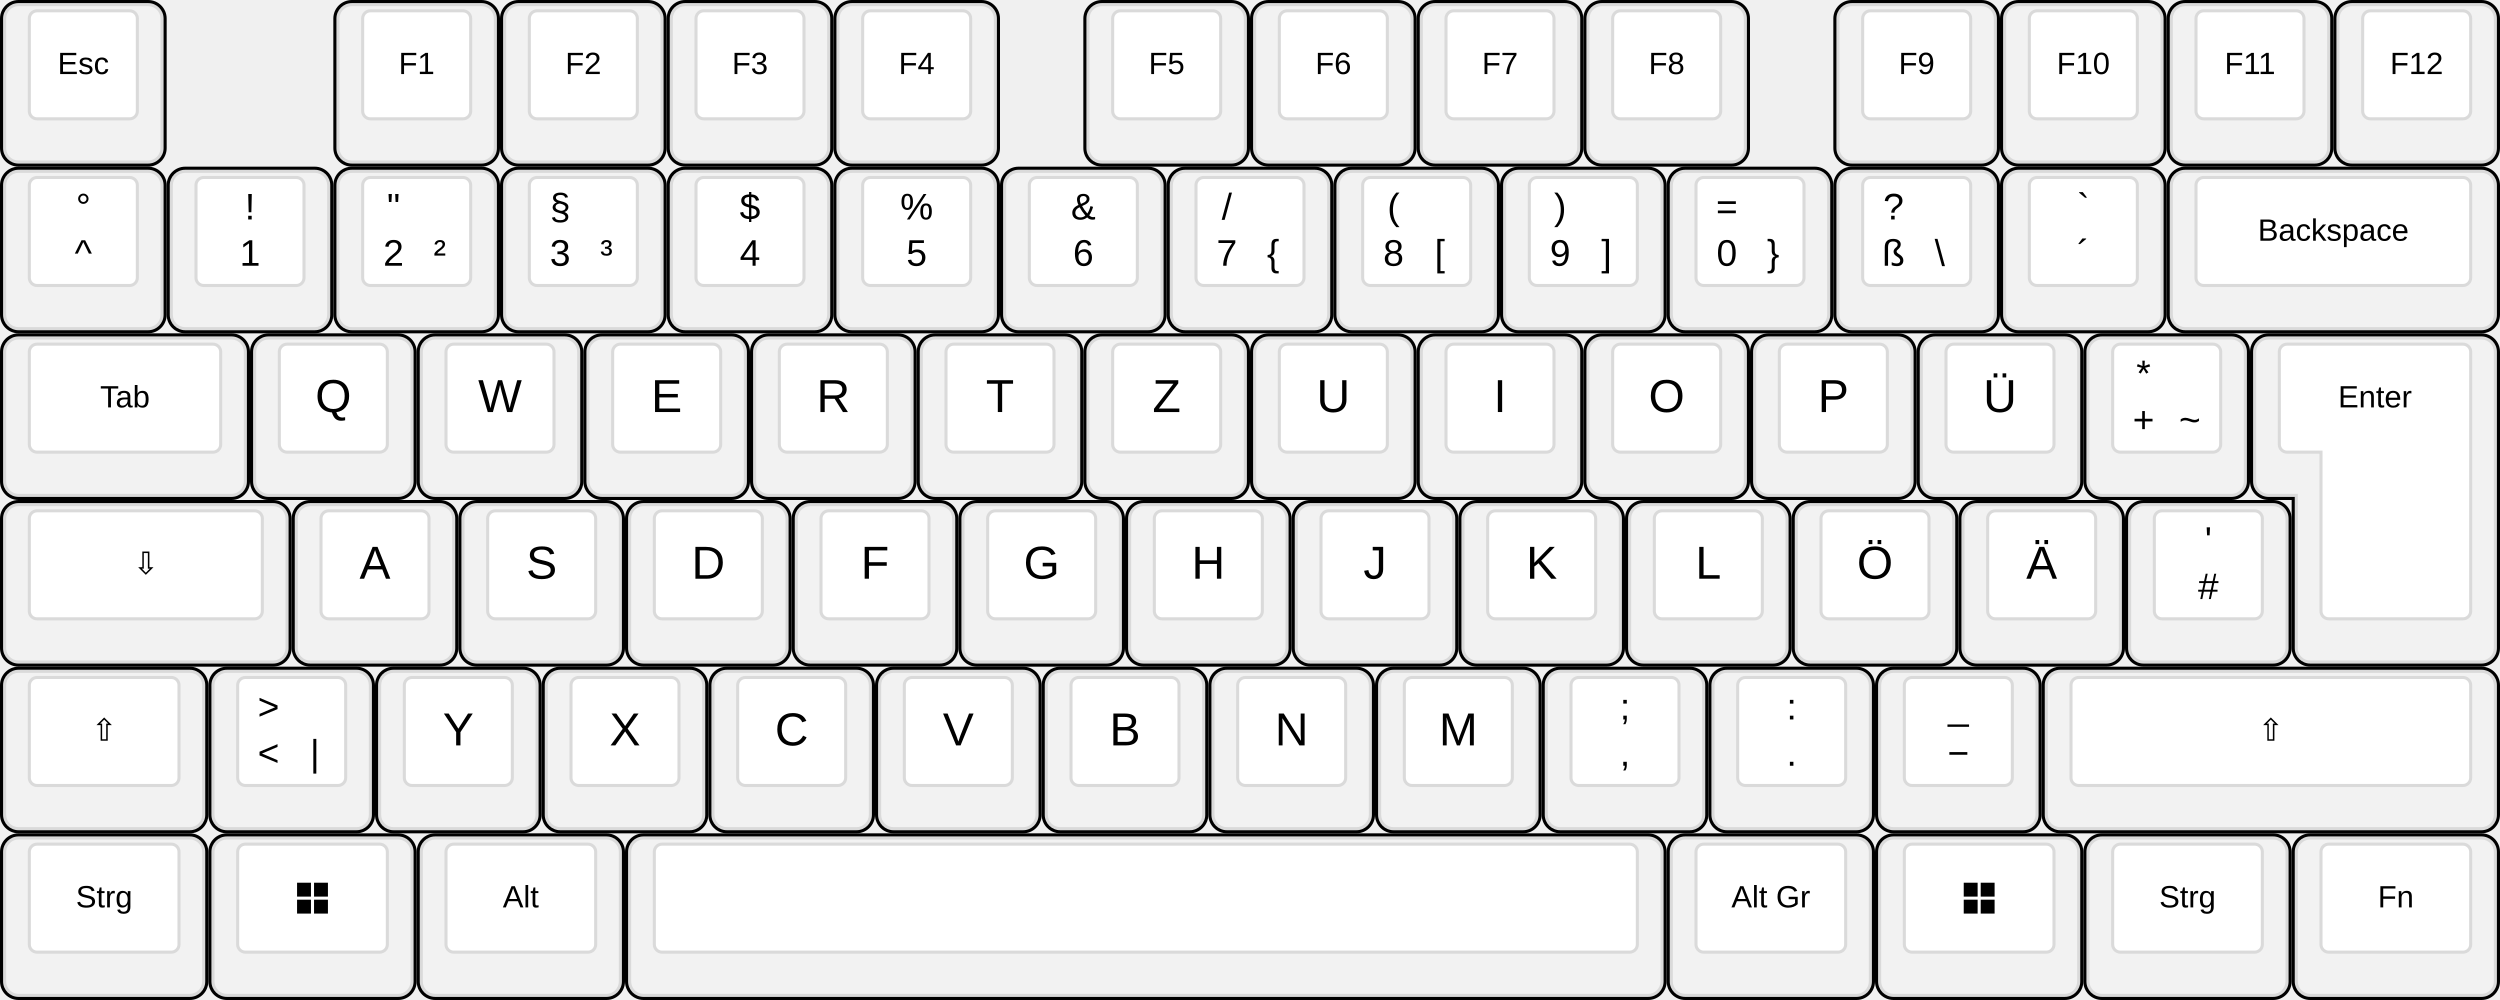
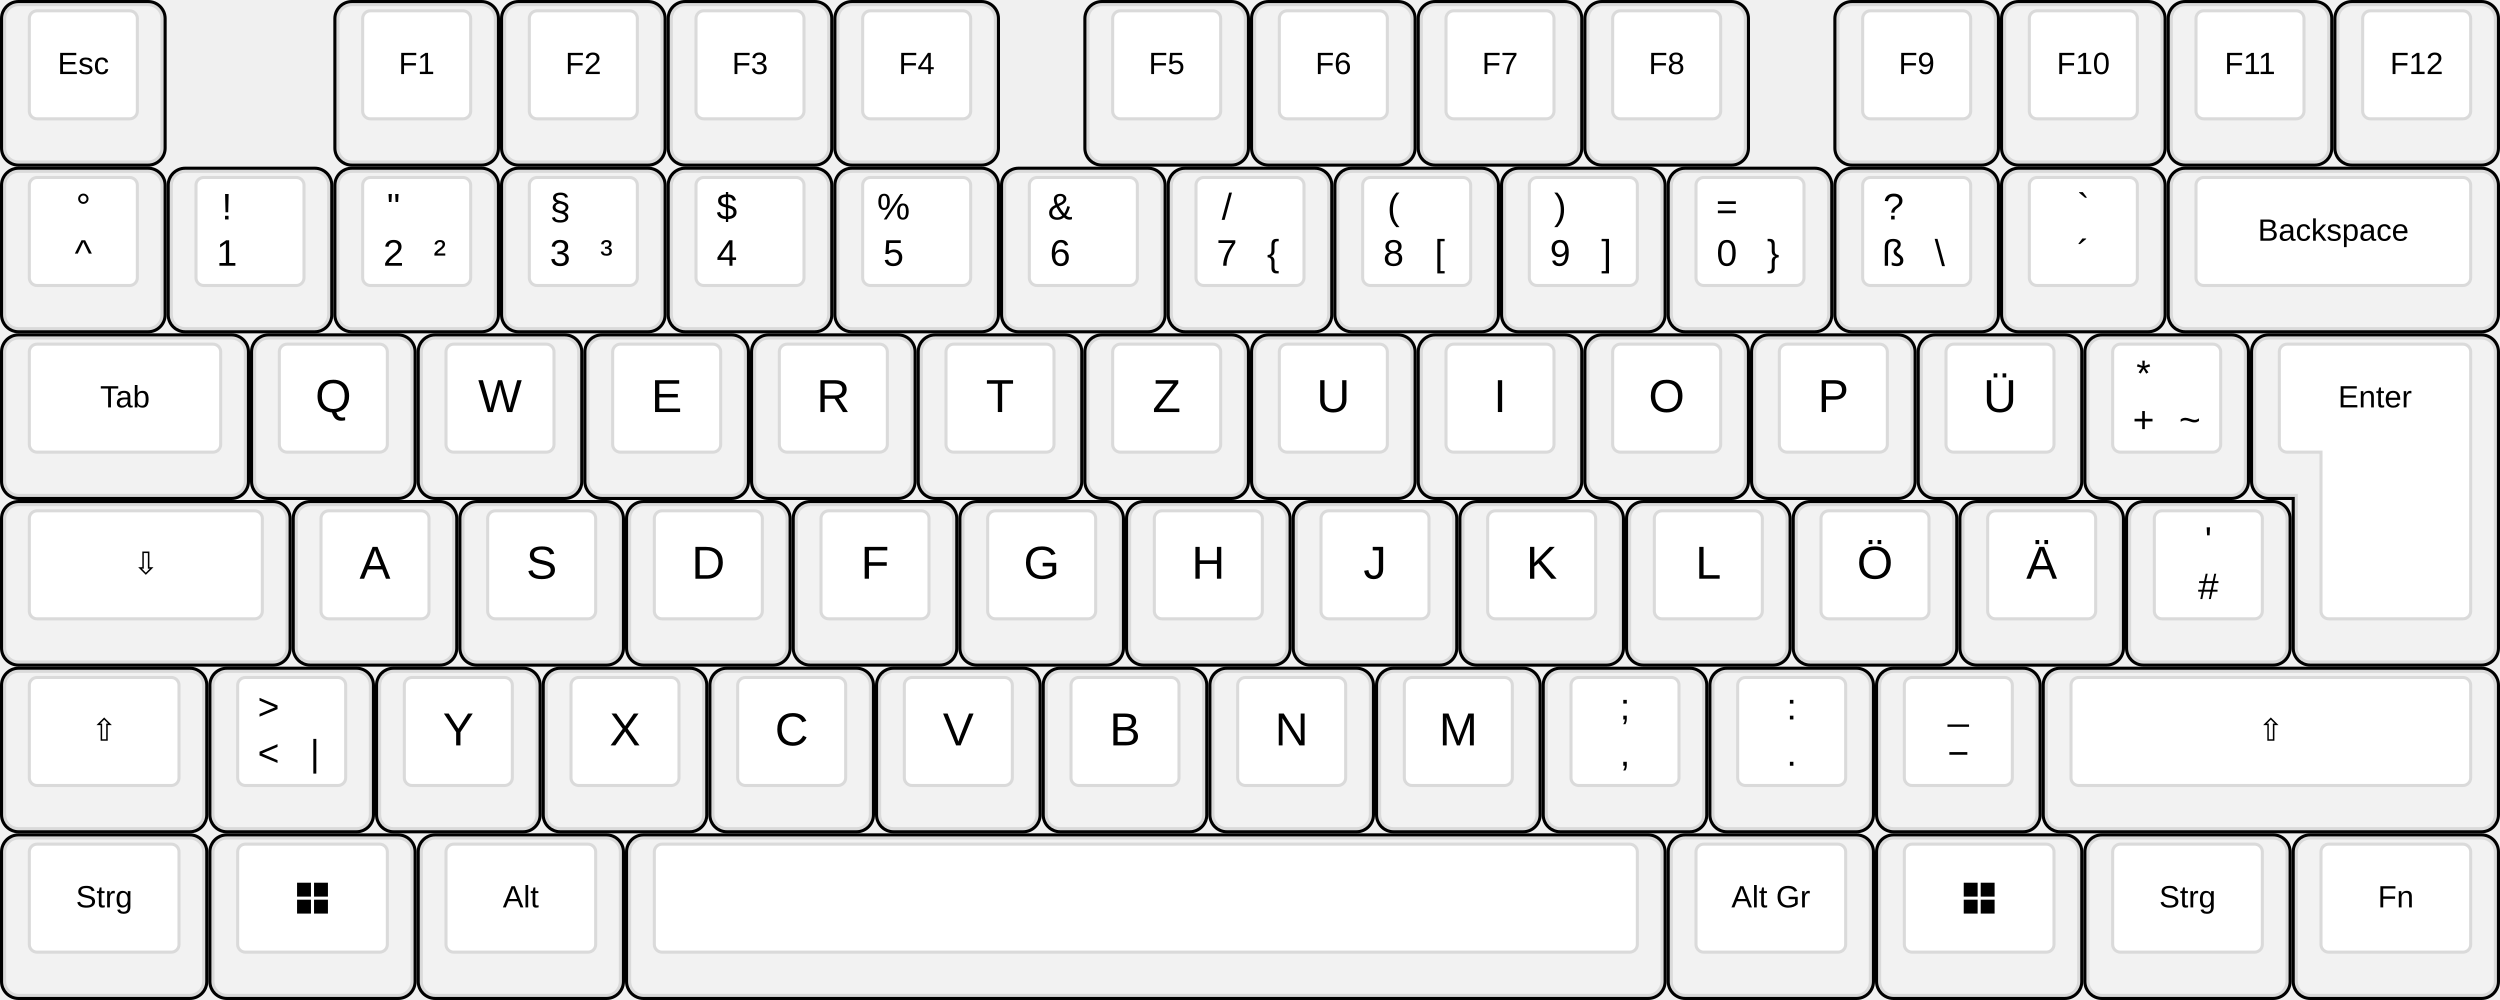
<svg xmlns="http://www.w3.org/2000/svg" xmlns:xlink="http://www.w3.org/1999/xlink" version="1.1" width="810" height="324" viewBox="0 -324 810 324">
  <defs>
    <g id="shape0">
      <path d="M 6 -54 C 2.686 -54 0 -51.314 0 -48 L 0 -6 C 0 -2.686 2.686 0 6 0 L 48 0 C 51.314 0 54 -2.686 54 -6 L 54 -48 C 54 -51.314 51.314 -54 48 -54 Z" fill="#000000" />
      <path d="M 6 -53 C 3.239 -53 1 -50.761 1 -48 L 1 -6 C 1 -3.239 3.239 -1 6 -1 L 48 -1 C 50.761 -1 53 -3.239 53 -6 L 53 -48 C 53 -50.761 50.761 -53 48 -53 Z" fill="#dadada" />
      <path d="M 6 -52 C 3.791 -52 2 -50.209 2 -48 L 2 -6 C 2 -3.791 3.791 -2 6 -2 L 48 -2 C 50.209 -2 52 -3.791 52 -6 L 52 -48 C 52 -50.209 50.209 -52 48 -52 Z" fill="#f2f2f2" />
      <path d="M 12 -51 C 10.343 -51 9 -49.657 9 -48 L 9 -18 C 9 -16.343 10.343 -15 12 -15 L 42 -15 C 43.657 -15 45 -16.343 45 -18 L 45 -48 C 45 -49.657 43.657 -51 42 -51 Z" fill="#dadada" />
      <path d="M 12 -50 C 10.895 -50 10 -49.105 10 -48 L 10 -18 C 10 -16.895 10.895 -16 12 -16 L 42 -16 C 43.105 -16 44 -16.895 44 -18 L 44 -48 C 44 -49.105 43.105 -50 42 -50 Z" fill="#ffffff" />
    </g>
    <g id="shape1">
      <path d="M 6 -54 C 2.686 -54 0 -51.314 0 -48 L 0 -6 C 0 -2.686 2.686 0 6 0 L 102 0 C 105.314 0 108 -2.686 108 -6 L 108 -48 C 108 -51.314 105.314 -54 102 -54 Z" fill="#000000" />
      <path d="M 6 -53 C 3.239 -53 1 -50.761 1 -48 L 1 -6 C 1 -3.239 3.239 -1 6 -1 L 102 -1 C 104.761 -1 107 -3.239 107 -6 L 107 -48 C 107 -50.761 104.761 -53 102 -53 Z" fill="#dadada" />
      <path d="M 6 -52 C 3.791 -52 2 -50.209 2 -48 L 2 -6 C 2 -3.791 3.791 -2 6 -2 L 102 -2 C 104.209 -2 106 -3.791 106 -6 L 106 -48 C 106 -50.209 104.209 -52 102 -52 Z" fill="#f2f2f2" />
      <path d="M 12 -51 C 10.343 -51 9 -49.657 9 -48 L 9 -18 C 9 -16.343 10.343 -15 12 -15 L 96 -15 C 97.657 -15 99 -16.343 99 -18 L 99 -48 C 99 -49.657 97.657 -51 96 -51 Z" fill="#dadada" />
      <path d="M 12 -50 C 10.895 -50 10 -49.105 10 -48 L 10 -18 C 10 -16.895 10.895 -16 12 -16 L 96 -16 C 97.105 -16 98 -16.895 98 -18 L 98 -48 C 98 -49.105 97.105 -50 96 -50 Z" fill="#ffffff" />
    </g>
    <g id="shape2">
      <path d="M 6 -54 C 2.686 -54 0 -51.314 0 -48 L 0 -6 C 0 -2.686 2.686 0 6 0 L 75 0 C 78.314 0 81 -2.686 81 -6 L 81 -48 C 81 -51.314 78.314 -54 75 -54 Z" fill="#000000" />
      <path d="M 6 -53 C 3.239 -53 1 -50.761 1 -48 L 1 -6 C 1 -3.239 3.239 -1 6 -1 L 75 -1 C 77.761 -1 80 -3.239 80 -6 L 80 -48 C 80 -50.761 77.761 -53 75 -53 Z" fill="#dadada" />
      <path d="M 6 -52 C 3.791 -52 2 -50.209 2 -48 L 2 -6 C 2 -3.791 3.791 -2 6 -2 L 75 -2 C 77.209 -2 79 -3.791 79 -6 L 79 -48 C 79 -50.209 77.209 -52 75 -52 Z" fill="#f2f2f2" />
      <path d="M 12 -51 C 10.343 -51 9 -49.657 9 -48 L 9 -18 C 9 -16.343 10.343 -15 12 -15 L 69 -15 C 70.657 -15 72 -16.343 72 -18 L 72 -48 C 72 -49.657 70.657 -51 69 -51 Z" fill="#dadada" />
      <path d="M 12 -50 C 10.895 -50 10 -49.105 10 -48 L 10 -18 C 10 -16.895 10.895 -16 12 -16 L 69 -16 C 70.105 -16 71 -16.895 71 -18 L 71 -48 C 71 -49.105 70.105 -50 69 -50 Z" fill="#ffffff" />
    </g>
    <g id="shape3">
      <path d="M 6 -54 C 2.686 -54 0 -51.314 0 -48 L 0 -6 C 0 -2.686 2.686 0 6 0 L 88.5 0 C 91.814 0 94.5 -2.686 94.5 -6 L 94.5 -48 C 94.5 -51.314 91.814 -54 88.5 -54 Z" fill="#000000" />
      <path d="M 6 -53 C 3.239 -53 1 -50.761 1 -48 L 1 -6 C 1 -3.239 3.239 -1 6 -1 L 88.5 -1 C 91.261 -1 93.5 -3.239 93.5 -6 L 93.5 -48 C 93.5 -50.761 91.261 -53 88.5 -53 Z" fill="#dadada" />
      <path d="M 6 -52 C 3.791 -52 2 -50.209 2 -48 L 2 -6 C 2 -3.791 3.791 -2 6 -2 L 88.5 -2 C 90.709 -2 92.5 -3.791 92.5 -6 L 92.5 -48 C 92.5 -50.209 90.709 -52 88.5 -52 Z" fill="#f2f2f2" />
      <path d="M 12 -51 C 10.343 -51 9 -49.657 9 -48 L 9 -18 C 9 -16.343 10.343 -15 12 -15 L 82.5 -15 C 84.157 -15 85.5 -16.343 85.5 -18 L 85.5 -48 C 85.5 -49.657 84.157 -51 82.5 -51 Z" fill="#dadada" />
      <path d="M 12 -50 C 10.895 -50 10 -49.105 10 -48 L 10 -18 C 10 -16.895 10.895 -16 12 -16 L 82.5 -16 C 83.605 -16 84.5 -16.895 84.5 -18 L 84.5 -48 C 84.5 -49.105 83.605 -50 82.5 -50 Z" fill="#ffffff" />
    </g>
    <g id="shape4">
      <path d="M -7.5 -108 C -10.814 -108 -13.5 -105.314 -13.5 -102 L -13.5 -60 C -13.5 -56.686 -10.814 -54 -7.5 -54 L 0 -54 L 0 -6 C 0 -2.686 2.686 0 6 0 L 61.5 0 C 64.814 0 67.5 -2.686 67.5 -6 L 67.5 -102 C 67.5 -105.314 64.814 -108 61.5 -108 Z" fill="#000000" />
      <path d="M -7.5 -107 C -10.261 -107 -12.5 -104.761 -12.5 -102 L -12.5 -60 C -12.5 -57.239 -10.261 -55 -7.5 -55 L 1 -55 L 1 -54 L 1 -6 C 1 -3.239 3.239 -1 6 -1 L 61.5 -1 C 64.261 -1 66.5 -3.239 66.5 -6 L 66.5 -102 C 66.5 -104.761 64.261 -107 61.5 -107 Z" fill="#dadada" />
      <path d="M -7.5 -106 C -9.709 -106 -11.5 -104.209 -11.5 -102 L -11.5 -60 C -11.5 -57.791 -9.709 -56 -7.5 -56 L 2 -56 L 2 -54 L 2 -6 C 2 -3.791 3.791 -2 6 -2 L 61.5 -2 C 63.709 -2 65.5 -3.791 65.5 -6 L 65.5 -102 C 65.5 -104.209 63.709 -106 61.5 -106 Z" fill="#f2f2f2" />
      <path d="M -1.5 -105 C -3.157 -105 -4.5 -103.657 -4.5 -102 L -4.5 -72 C -4.5 -70.343 -3.157 -69 -1.5 -69 L 9 -69 L 9 -60 L 9 -18 C 9 -16.343 10.343 -15 12 -15 L 55.5 -15 C 57.157 -15 58.5 -16.343 58.5 -18 L 58.5 -102 C 58.5 -103.657 57.157 -105 55.5 -105 Z" fill="#dadada" />
      <path d="M -1.5 -104 C -2.605 -104 -3.5 -103.105 -3.5 -102 L -3.5 -72 C -3.5 -70.895 -2.605 -70 -1.5 -70 L 10 -70 L 10 -60 L 10 -18 C 10 -16.895 10.895 -16 12 -16 L 55.5 -16 C 56.605 -16 57.5 -16.895 57.5 -18 L 57.5 -102 C 57.5 -103.105 56.605 -104 55.5 -104 Z" fill="#ffffff" />
    </g>
    <g id="shape5">
      <path d="M 6 -54 C 2.686 -54 0 -51.314 0 -48 L 0 -6 C 0 -2.686 2.686 0 6 0 L 61.5 0 C 64.814 0 67.5 -2.686 67.5 -6 L 67.5 -48 C 67.5 -51.314 64.814 -54 61.5 -54 Z" fill="#000000" />
      <path d="M 6 -53 C 3.239 -53 1 -50.761 1 -48 L 1 -6 C 1 -3.239 3.239 -1 6 -1 L 61.5 -1 C 64.261 -1 66.5 -3.239 66.5 -6 L 66.5 -48 C 66.5 -50.761 64.261 -53 61.5 -53 Z" fill="#dadada" />
      <path d="M 6 -52 C 3.791 -52 2 -50.209 2 -48 L 2 -6 C 2 -3.791 3.791 -2 6 -2 L 61.5 -2 C 63.709 -2 65.5 -3.791 65.5 -6 L 65.5 -48 C 65.5 -50.209 63.709 -52 61.5 -52 Z" fill="#f2f2f2" />
      <path d="M 12 -51 C 10.343 -51 9 -49.657 9 -48 L 9 -18 C 9 -16.343 10.343 -15 12 -15 L 55.5 -15 C 57.157 -15 58.5 -16.343 58.5 -18 L 58.5 -48 C 58.5 -49.657 57.157 -51 55.5 -51 Z" fill="#dadada" />
      <path d="M 12 -50 C 10.895 -50 10 -49.105 10 -48 L 10 -18 C 10 -16.895 10.895 -16 12 -16 L 55.5 -16 C 56.605 -16 57.5 -16.895 57.5 -18 L 57.5 -48 C 57.5 -49.105 56.605 -50 55.5 -50 Z" fill="#ffffff" />
    </g>
    <g id="shape6">
      <path d="M 6 -54 C 2.686 -54 0 -51.314 0 -48 L 0 -6 C 0 -2.686 2.686 0 6 0 L 142.5 0 C 145.814 0 148.5 -2.686 148.5 -6 L 148.5 -48 C 148.5 -51.314 145.814 -54 142.5 -54 Z" fill="#000000" />
      <path d="M 6 -53 C 3.239 -53 1 -50.761 1 -48 L 1 -6 C 1 -3.239 3.239 -1 6 -1 L 142.5 -1 C 145.261 -1 147.5 -3.239 147.5 -6 L 147.5 -48 C 147.5 -50.761 145.261 -53 142.5 -53 Z" fill="#dadada" />
      <path d="M 6 -52 C 3.791 -52 2 -50.209 2 -48 L 2 -6 C 2 -3.791 3.791 -2 6 -2 L 142.5 -2 C 144.709 -2 146.5 -3.791 146.5 -6 L 146.5 -48 C 146.5 -50.209 144.709 -52 142.5 -52 Z" fill="#f2f2f2" />
      <path d="M 12 -51 C 10.343 -51 9 -49.657 9 -48 L 9 -18 C 9 -16.343 10.343 -15 12 -15 L 136.5 -15 C 138.157 -15 139.5 -16.343 139.5 -18 L 139.5 -48 C 139.5 -49.657 138.157 -51 136.5 -51 Z" fill="#dadada" />
      <path d="M 12 -50 C 10.895 -50 10 -49.105 10 -48 L 10 -18 C 10 -16.895 10.895 -16 12 -16 L 136.5 -16 C 137.605 -16 138.5 -16.895 138.5 -18 L 138.5 -48 C 138.5 -49.105 137.605 -50 136.5 -50 Z" fill="#ffffff" />
    </g>
    <g id="shape7">
      <path d="M 6 -54 C 2.686 -54 0 -51.314 0 -48 L 0 -6 C 0 -2.686 2.686 0 6 0 L 331.5 0 C 334.814 0 337.5 -2.686 337.5 -6 L 337.5 -48 C 337.5 -51.314 334.814 -54 331.5 -54 Z" fill="#000000" />
      <path d="M 6 -53 C 3.239 -53 1 -50.761 1 -48 L 1 -6 C 1 -3.239 3.239 -1 6 -1 L 331.5 -1 C 334.261 -1 336.5 -3.239 336.5 -6 L 336.5 -48 C 336.5 -50.761 334.261 -53 331.5 -53 Z" fill="#dadada" />
      <path d="M 6 -52 C 3.791 -52 2 -50.209 2 -48 L 2 -6 C 2 -3.791 3.791 -2 6 -2 L 331.5 -2 C 333.709 -2 335.5 -3.791 335.5 -6 L 335.5 -48 C 335.5 -50.209 333.709 -52 331.5 -52 Z" fill="#f2f2f2" />
      <path d="M 12 -51 C 10.343 -51 9 -49.657 9 -48 L 9 -18 C 9 -16.343 10.343 -15 12 -15 L 325.5 -15 C 327.157 -15 328.5 -16.343 328.5 -18 L 328.5 -48 C 328.5 -49.657 327.157 -51 325.5 -51 Z" fill="#dadada" />
      <path d="M 12 -50 C 10.895 -50 10 -49.105 10 -48 L 10 -18 C 10 -16.895 10.895 -16 12 -16 L 325.5 -16 C 326.605 -16 327.5 -16.895 327.5 -18 L 327.5 -48 C 327.5 -49.105 326.605 -50 325.5 -50 Z" fill="#ffffff" />
    </g>
    <path id="path0" d="M 0 0 h 0.45 v 0.45 h -0.45 z M 1 0 v 0.45 h -0.45 v -0.45 z M 1 1 h -0.45 v -0.45 h 0.45 z M 0 1 v -0.45 h 0.45 v 0.45 z" />
  </defs>
  <g class="keyboard">
    <g class="key">
      <use xlink:href="#shape0" transform="translate(0 -270)" />
      <text x="27" y="-300" text-anchor="middle" font-family="Arial" font-size="10" fill="#000000">Esc</text>
    </g>
    <g class="key">
      <use xlink:href="#shape0" transform="translate(108 -270)" />
      <text x="135" y="-300" text-anchor="middle" font-family="Arial" font-size="10" fill="#000000">F1</text>
    </g>
    <g class="key">
      <use xlink:href="#shape0" transform="translate(162 -270)" />
      <text x="189" y="-300" text-anchor="middle" font-family="Arial" font-size="10" fill="#000000">F2</text>
    </g>
    <g class="key">
      <use xlink:href="#shape0" transform="translate(216 -270)" />
      <text x="243" y="-300" text-anchor="middle" font-family="Arial" font-size="10" fill="#000000">F3</text>
    </g>
    <g class="key">
      <use xlink:href="#shape0" transform="translate(270 -270)" />
      <text x="297" y="-300" text-anchor="middle" font-family="Arial" font-size="10" fill="#000000">F4</text>
    </g>
    <g class="key">
      <use xlink:href="#shape0" transform="translate(351 -270)" />
      <text x="378" y="-300" text-anchor="middle" font-family="Arial" font-size="10" fill="#000000">F5</text>
    </g>
    <g class="key">
      <use xlink:href="#shape0" transform="translate(405 -270)" />
      <text x="432" y="-300" text-anchor="middle" font-family="Arial" font-size="10" fill="#000000">F6</text>
    </g>
    <g class="key">
      <use xlink:href="#shape0" transform="translate(459 -270)" />
      <text x="486" y="-300" text-anchor="middle" font-family="Arial" font-size="10" fill="#000000">F7</text>
    </g>
    <g class="key">
      <use xlink:href="#shape0" transform="translate(513 -270)" />
      <text x="540" y="-300" text-anchor="middle" font-family="Arial" font-size="10" fill="#000000">F8</text>
    </g>
    <g class="key">
      <use xlink:href="#shape0" transform="translate(594 -270)" />
      <text x="621" y="-300" text-anchor="middle" font-family="Arial" font-size="10" fill="#000000">F9</text>
    </g>
    <g class="key">
      <use xlink:href="#shape0" transform="translate(648 -270)" />
      <text x="675" y="-300" text-anchor="middle" font-family="Arial" font-size="10" fill="#000000">F10</text>
    </g>
    <g class="key">
      <use xlink:href="#shape0" transform="translate(702 -270)" />
      <text x="729" y="-300" text-anchor="middle" font-family="Arial" font-size="10" fill="#000000">F11</text>
    </g>
    <g class="key">
      <use xlink:href="#shape0" transform="translate(756 -270)" />
      <text x="783" y="-300" text-anchor="middle" font-family="Arial" font-size="10" fill="#000000">F12</text>
    </g>
    <g class="key">
      <use xlink:href="#shape0" transform="translate(0 -216)" />
      <text x="27" y="-237.9" text-anchor="middle" font-family="Arial" font-size="12" fill="#000000">^</text>
      <text x="27" y="-252.9" text-anchor="middle" font-family="Arial" font-size="12" fill="#000000">°</text>
    </g>
    <g class="key">
      <use xlink:href="#shape0" transform="translate(54 -216)" />
-       <text x="81" y="-237.9" text-anchor="middle" font-family="Arial" font-size="12" fill="#000000">1</text>
-       <text x="81" y="-252.9" text-anchor="middle" font-family="Arial" font-size="12" fill="#000000">!</text>
+       <text x="73.5" y="-237.9" text-anchor="middle" font-family="Arial" font-size="12" fill="#000000">1</text>
+       <text x="73.5" y="-252.9" text-anchor="middle" font-family="Arial" font-size="12" fill="#000000">!</text>
    </g>
    <g class="key">
      <use xlink:href="#shape0" transform="translate(108 -216)" />
      <text x="127.5" y="-237.9" text-anchor="middle" font-family="Arial" font-size="12" fill="#000000">2</text>
      <text x="127.5" y="-252.9" text-anchor="middle" font-family="Arial" font-size="12" fill="#000000">"</text>
      <text x="142.5" y="-237.9" text-anchor="middle" font-family="Arial" font-size="12" fill="#000000">²</text>
    </g>
    <g class="key">
      <use xlink:href="#shape0" transform="translate(162 -216)" />
      <text x="181.5" y="-237.9" text-anchor="middle" font-family="Arial" font-size="12" fill="#000000">3</text>
      <text x="181.5" y="-252.9" text-anchor="middle" font-family="Arial" font-size="12" fill="#000000">§</text>
      <text x="196.5" y="-237.9" text-anchor="middle" font-family="Arial" font-size="12" fill="#000000">³</text>
    </g>
    <g class="key">
      <use xlink:href="#shape0" transform="translate(216 -216)" />
-       <text x="243" y="-237.9" text-anchor="middle" font-family="Arial" font-size="12" fill="#000000">4</text>
-       <text x="243" y="-252.9" text-anchor="middle" font-family="Arial" font-size="12" fill="#000000">$</text>
+       <text x="235.5" y="-237.9" text-anchor="middle" font-family="Arial" font-size="12" fill="#000000">4</text>
+       <text x="235.5" y="-252.9" text-anchor="middle" font-family="Arial" font-size="12" fill="#000000">$</text>
    </g>
    <g class="key">
      <use xlink:href="#shape0" transform="translate(270 -216)" />
-       <text x="297" y="-237.9" text-anchor="middle" font-family="Arial" font-size="12" fill="#000000">5</text>
-       <text x="297" y="-252.9" text-anchor="middle" font-family="Arial" font-size="12" fill="#000000">%</text>
+       <text x="289.5" y="-237.9" text-anchor="middle" font-family="Arial" font-size="12" fill="#000000">5</text>
+       <text x="289.5" y="-252.9" text-anchor="middle" font-family="Arial" font-size="12" fill="#000000">%</text>
    </g>
    <g class="key">
      <use xlink:href="#shape0" transform="translate(324 -216)" />
-       <text x="351" y="-237.9" text-anchor="middle" font-family="Arial" font-size="12" fill="#000000">6</text>
-       <text x="351" y="-252.9" text-anchor="middle" font-family="Arial" font-size="12" fill="#000000">&amp;</text>
+       <text x="343.5" y="-237.9" text-anchor="middle" font-family="Arial" font-size="12" fill="#000000">6</text>
+       <text x="343.5" y="-252.9" text-anchor="middle" font-family="Arial" font-size="12" fill="#000000">&amp;</text>
    </g>
    <g class="key">
      <use xlink:href="#shape0" transform="translate(378 -216)" />
      <text x="397.5" y="-237.9" text-anchor="middle" font-family="Arial" font-size="12" fill="#000000">7</text>
      <text x="397.5" y="-252.9" text-anchor="middle" font-family="Arial" font-size="12" fill="#000000">/</text>
      <text x="412.5" y="-237.9" text-anchor="middle" font-family="Arial" font-size="12" fill="#000000">{</text>
    </g>
    <g class="key">
      <use xlink:href="#shape0" transform="translate(432 -216)" />
      <text x="451.5" y="-237.9" text-anchor="middle" font-family="Arial" font-size="12" fill="#000000">8</text>
      <text x="451.5" y="-252.9" text-anchor="middle" font-family="Arial" font-size="12" fill="#000000">(</text>
      <text x="466.5" y="-237.9" text-anchor="middle" font-family="Arial" font-size="12" fill="#000000">[</text>
    </g>
    <g class="key">
      <use xlink:href="#shape0" transform="translate(486 -216)" />
      <text x="505.5" y="-237.9" text-anchor="middle" font-family="Arial" font-size="12" fill="#000000">9</text>
      <text x="505.5" y="-252.9" text-anchor="middle" font-family="Arial" font-size="12" fill="#000000">)</text>
      <text x="520.5" y="-237.9" text-anchor="middle" font-family="Arial" font-size="12" fill="#000000">]</text>
    </g>
    <g class="key">
      <use xlink:href="#shape0" transform="translate(540 -216)" />
      <text x="559.5" y="-237.9" text-anchor="middle" font-family="Arial" font-size="12" fill="#000000">0</text>
      <text x="559.5" y="-252.9" text-anchor="middle" font-family="Arial" font-size="12" fill="#000000">=</text>
      <text x="574.5" y="-237.9" text-anchor="middle" font-family="Arial" font-size="12" fill="#000000">}</text>
    </g>
    <g class="key">
      <use xlink:href="#shape0" transform="translate(594 -216)" />
      <text x="613.5" y="-237.9" text-anchor="middle" font-family="Arial" font-size="12" fill="#000000">ß</text>
      <text x="613.5" y="-252.9" text-anchor="middle" font-family="Arial" font-size="12" fill="#000000">?</text>
      <text x="628.5" y="-237.9" text-anchor="middle" font-family="Arial" font-size="12" fill="#000000">\</text>
    </g>
    <g class="key">
      <use xlink:href="#shape0" transform="translate(648 -216)" />
      <text x="675" y="-237.9" text-anchor="middle" font-family="Arial" font-size="12" fill="#000000">´</text>
      <text x="675" y="-252.9" text-anchor="middle" font-family="Arial" font-size="12" fill="#000000">`</text>
    </g>
    <g class="key">
      <use xlink:href="#shape1" transform="translate(702 -216)" />
      <text x="756" y="-246" text-anchor="middle" font-family="Arial" font-size="10" fill="#000000">Backspace</text>
    </g>
    <g class="key">
      <use xlink:href="#shape2" transform="translate(0 -162)" />
      <text x="40.5" y="-192" text-anchor="middle" font-family="Arial" font-size="10" fill="#000000">Tab</text>
    </g>
    <g class="key">
      <use xlink:href="#shape0" transform="translate(81 -162)" />
      <text x="108" y="-190.5" text-anchor="middle" font-family="Arial" font-size="15" fill="#000000">Q</text>
    </g>
    <g class="key">
      <use xlink:href="#shape0" transform="translate(135 -162)" />
      <text x="162" y="-190.5" text-anchor="middle" font-family="Arial" font-size="15" fill="#000000">W</text>
    </g>
    <g class="key">
      <use xlink:href="#shape0" transform="translate(189 -162)" />
      <text x="216" y="-190.5" text-anchor="middle" font-family="Arial" font-size="15" fill="#000000">E</text>
    </g>
    <g class="key">
      <use xlink:href="#shape0" transform="translate(243 -162)" />
      <text x="270" y="-190.5" text-anchor="middle" font-family="Arial" font-size="15" fill="#000000">R</text>
    </g>
    <g class="key">
      <use xlink:href="#shape0" transform="translate(297 -162)" />
      <text x="324" y="-190.5" text-anchor="middle" font-family="Arial" font-size="15" fill="#000000">T</text>
    </g>
    <g class="key">
      <use xlink:href="#shape0" transform="translate(351 -162)" />
      <text x="378" y="-190.5" text-anchor="middle" font-family="Arial" font-size="15" fill="#000000">Z</text>
    </g>
    <g class="key">
      <use xlink:href="#shape0" transform="translate(405 -162)" />
      <text x="432" y="-190.5" text-anchor="middle" font-family="Arial" font-size="15" fill="#000000">U</text>
    </g>
    <g class="key">
      <use xlink:href="#shape0" transform="translate(459 -162)" />
      <text x="486" y="-190.5" text-anchor="middle" font-family="Arial" font-size="15" fill="#000000">I</text>
    </g>
    <g class="key">
      <use xlink:href="#shape0" transform="translate(513 -162)" />
      <text x="540" y="-190.5" text-anchor="middle" font-family="Arial" font-size="15" fill="#000000">O</text>
    </g>
    <g class="key">
      <use xlink:href="#shape0" transform="translate(567 -162)" />
      <text x="594" y="-190.5" text-anchor="middle" font-family="Arial" font-size="15" fill="#000000">P</text>
    </g>
    <g class="key">
      <use xlink:href="#shape0" transform="translate(621 -162)" />
      <text x="648" y="-190.5" text-anchor="middle" font-family="Arial" font-size="15" fill="#000000">Ü</text>
    </g>
    <g class="key">
      <use xlink:href="#shape0" transform="translate(675 -162)" />
      <text x="694.5" y="-183.9" text-anchor="middle" font-family="Arial" font-size="12" fill="#000000">+</text>
      <text x="694.5" y="-198.9" text-anchor="middle" font-family="Arial" font-size="12" fill="#000000">*</text>
      <text x="709.5" y="-183.9" text-anchor="middle" font-family="Arial" font-size="12" fill="#000000">~</text>
    </g>
    <g class="key">
      <use xlink:href="#shape3" transform="translate(0 -108)" />
      <text x="47.25" y="-138" text-anchor="middle" font-family="Arial" font-size="10" fill="#000000">⇩</text>
    </g>
    <g class="key">
      <use xlink:href="#shape0" transform="translate(94.5 -108)" />
      <text x="121.5" y="-136.5" text-anchor="middle" font-family="Arial" font-size="15" fill="#000000">A</text>
    </g>
    <g class="key">
      <use xlink:href="#shape0" transform="translate(148.5 -108)" />
      <text x="175.5" y="-136.5" text-anchor="middle" font-family="Arial" font-size="15" fill="#000000">S</text>
    </g>
    <g class="key">
      <use xlink:href="#shape0" transform="translate(202.5 -108)" />
      <text x="229.5" y="-136.5" text-anchor="middle" font-family="Arial" font-size="15" fill="#000000">D</text>
    </g>
    <g class="key">
      <use xlink:href="#shape0" transform="translate(256.5 -108)" />
      <text x="283.5" y="-136.5" text-anchor="middle" font-family="Arial" font-size="15" fill="#000000">F</text>
    </g>
    <g class="key">
      <use xlink:href="#shape0" transform="translate(310.5 -108)" />
      <text x="337.5" y="-136.5" text-anchor="middle" font-family="Arial" font-size="15" fill="#000000">G</text>
    </g>
    <g class="key">
      <use xlink:href="#shape0" transform="translate(364.5 -108)" />
      <text x="391.5" y="-136.5" text-anchor="middle" font-family="Arial" font-size="15" fill="#000000">H</text>
    </g>
    <g class="key">
      <use xlink:href="#shape0" transform="translate(418.5 -108)" />
      <text x="445.5" y="-136.5" text-anchor="middle" font-family="Arial" font-size="15" fill="#000000">J</text>
    </g>
    <g class="key">
      <use xlink:href="#shape0" transform="translate(472.5 -108)" />
      <text x="499.5" y="-136.5" text-anchor="middle" font-family="Arial" font-size="15" fill="#000000">K</text>
    </g>
    <g class="key">
      <use xlink:href="#shape0" transform="translate(526.5 -108)" />
      <text x="553.5" y="-136.5" text-anchor="middle" font-family="Arial" font-size="15" fill="#000000">L</text>
    </g>
    <g class="key">
      <use xlink:href="#shape0" transform="translate(580.5 -108)" />
      <text x="607.5" y="-136.5" text-anchor="middle" font-family="Arial" font-size="15" fill="#000000">Ö</text>
    </g>
    <g class="key">
      <use xlink:href="#shape0" transform="translate(634.5 -108)" />
      <text x="661.5" y="-136.5" text-anchor="middle" font-family="Arial" font-size="15" fill="#000000">Ä</text>
    </g>
    <g class="key">
      <use xlink:href="#shape0" transform="translate(688.5 -108)" />
      <text x="715.5" y="-129.9" text-anchor="middle" font-family="Arial" font-size="12" fill="#000000">#</text>
      <text x="715.5" y="-144.9" text-anchor="middle" font-family="Arial" font-size="12" fill="#000000">'</text>
    </g>
    <g class="key">
      <use xlink:href="#shape4" transform="translate(742.5 -108)" />
      <text x="769.5" y="-192" text-anchor="middle" font-family="Arial" font-size="10" fill="#000000">Enter</text>
    </g>
    <g class="key">
      <use xlink:href="#shape5" transform="translate(0 -54)" />
      <text x="33.75" y="-84" text-anchor="middle" font-family="Arial" font-size="10" fill="#000000">⇧</text>
    </g>
    <g class="key">
      <use xlink:href="#shape0" transform="translate(67.5 -54)" />
      <text x="87" y="-75.9" text-anchor="middle" font-family="Arial" font-size="12" fill="#000000">&lt;</text>
      <text x="87" y="-90.9" text-anchor="middle" font-family="Arial" font-size="12" fill="#000000">&gt;</text>
      <text x="102" y="-75.9" text-anchor="middle" font-family="Arial" font-size="12" fill="#000000">|</text>
    </g>
    <g class="key">
      <use xlink:href="#shape0" transform="translate(121.5 -54)" />
      <text x="148.5" y="-82.5" text-anchor="middle" font-family="Arial" font-size="15" fill="#000000">Y</text>
    </g>
    <g class="key">
      <use xlink:href="#shape0" transform="translate(175.5 -54)" />
      <text x="202.5" y="-82.5" text-anchor="middle" font-family="Arial" font-size="15" fill="#000000">X</text>
    </g>
    <g class="key">
      <use xlink:href="#shape0" transform="translate(229.5 -54)" />
      <text x="256.5" y="-82.5" text-anchor="middle" font-family="Arial" font-size="15" fill="#000000">C</text>
    </g>
    <g class="key">
      <use xlink:href="#shape0" transform="translate(283.5 -54)" />
      <text x="310.5" y="-82.5" text-anchor="middle" font-family="Arial" font-size="15" fill="#000000">V</text>
    </g>
    <g class="key">
      <use xlink:href="#shape0" transform="translate(337.5 -54)" />
      <text x="364.5" y="-82.5" text-anchor="middle" font-family="Arial" font-size="15" fill="#000000">B</text>
    </g>
    <g class="key">
      <use xlink:href="#shape0" transform="translate(391.5 -54)" />
      <text x="418.5" y="-82.5" text-anchor="middle" font-family="Arial" font-size="15" fill="#000000">N</text>
    </g>
    <g class="key">
      <use xlink:href="#shape0" transform="translate(445.5 -54)" />
      <text x="472.5" y="-82.5" text-anchor="middle" font-family="Arial" font-size="15" fill="#000000">M</text>
    </g>
    <g class="key">
      <use xlink:href="#shape0" transform="translate(499.5 -54)" />
      <text x="526.5" y="-75.9" text-anchor="middle" font-family="Arial" font-size="12" fill="#000000">,</text>
      <text x="526.5" y="-90.9" text-anchor="middle" font-family="Arial" font-size="12" fill="#000000">;</text>
    </g>
    <g class="key">
      <use xlink:href="#shape0" transform="translate(553.5 -54)" />
      <text x="580.5" y="-75.9" text-anchor="middle" font-family="Arial" font-size="12" fill="#000000">.</text>
      <text x="580.5" y="-90.9" text-anchor="middle" font-family="Arial" font-size="12" fill="#000000">:</text>
    </g>
    <g class="key">
      <use xlink:href="#shape0" transform="translate(607.5 -54)" />
      <text x="634.5" y="-75.9" text-anchor="middle" font-family="Arial" font-size="12" fill="#000000">−</text>
      <text x="634.5" y="-90.9" text-anchor="middle" font-family="Arial" font-size="12" fill="#000000">_</text>
    </g>
    <g class="key">
      <use xlink:href="#shape6" transform="translate(661.5 -54)" />
      <text x="735.75" y="-84" text-anchor="middle" font-family="Arial" font-size="10" fill="#000000">⇧</text>
    </g>
    <g class="key">
      <use xlink:href="#shape5" transform="translate(0 0)" />
      <text x="33.75" y="-30" text-anchor="middle" font-family="Arial" font-size="10" fill="#000000">Strg</text>
    </g>
    <g class="key">
      <use xlink:href="#shape5" transform="translate(67.5 0)" />
      <use xlink:href="#path0" transform="translate(96.25 -38) scale(10 10)" fill="#000000" />
    </g>
    <g class="key">
      <use xlink:href="#shape5" transform="translate(135 0)" />
      <text x="168.75" y="-30" text-anchor="middle" font-family="Arial" font-size="10" fill="#000000">Alt</text>
    </g>
    <g class="key">
      <use xlink:href="#shape7" transform="translate(202.5 0)" />
    </g>
    <g class="key">
      <use xlink:href="#shape5" transform="translate(540 0)" />
      <text x="573.75" y="-30" text-anchor="middle" font-family="Arial" font-size="10" fill="#000000">Alt Gr</text>
    </g>
    <g class="key">
      <use xlink:href="#shape5" transform="translate(607.5 0)" />
      <use xlink:href="#path0" transform="translate(636.25 -38) scale(10 10)" fill="#000000" />
    </g>
    <g class="key">
      <use xlink:href="#shape5" transform="translate(675 0)" />
      <text x="708.75" y="-30" text-anchor="middle" font-family="Arial" font-size="10" fill="#000000">Strg</text>
    </g>
    <g class="key">
      <use xlink:href="#shape5" transform="translate(742.5 0)" />
      <text x="776.25" y="-30" text-anchor="middle" font-family="Arial" font-size="10" fill="#000000">Fn</text>
    </g>
  </g>
</svg>
